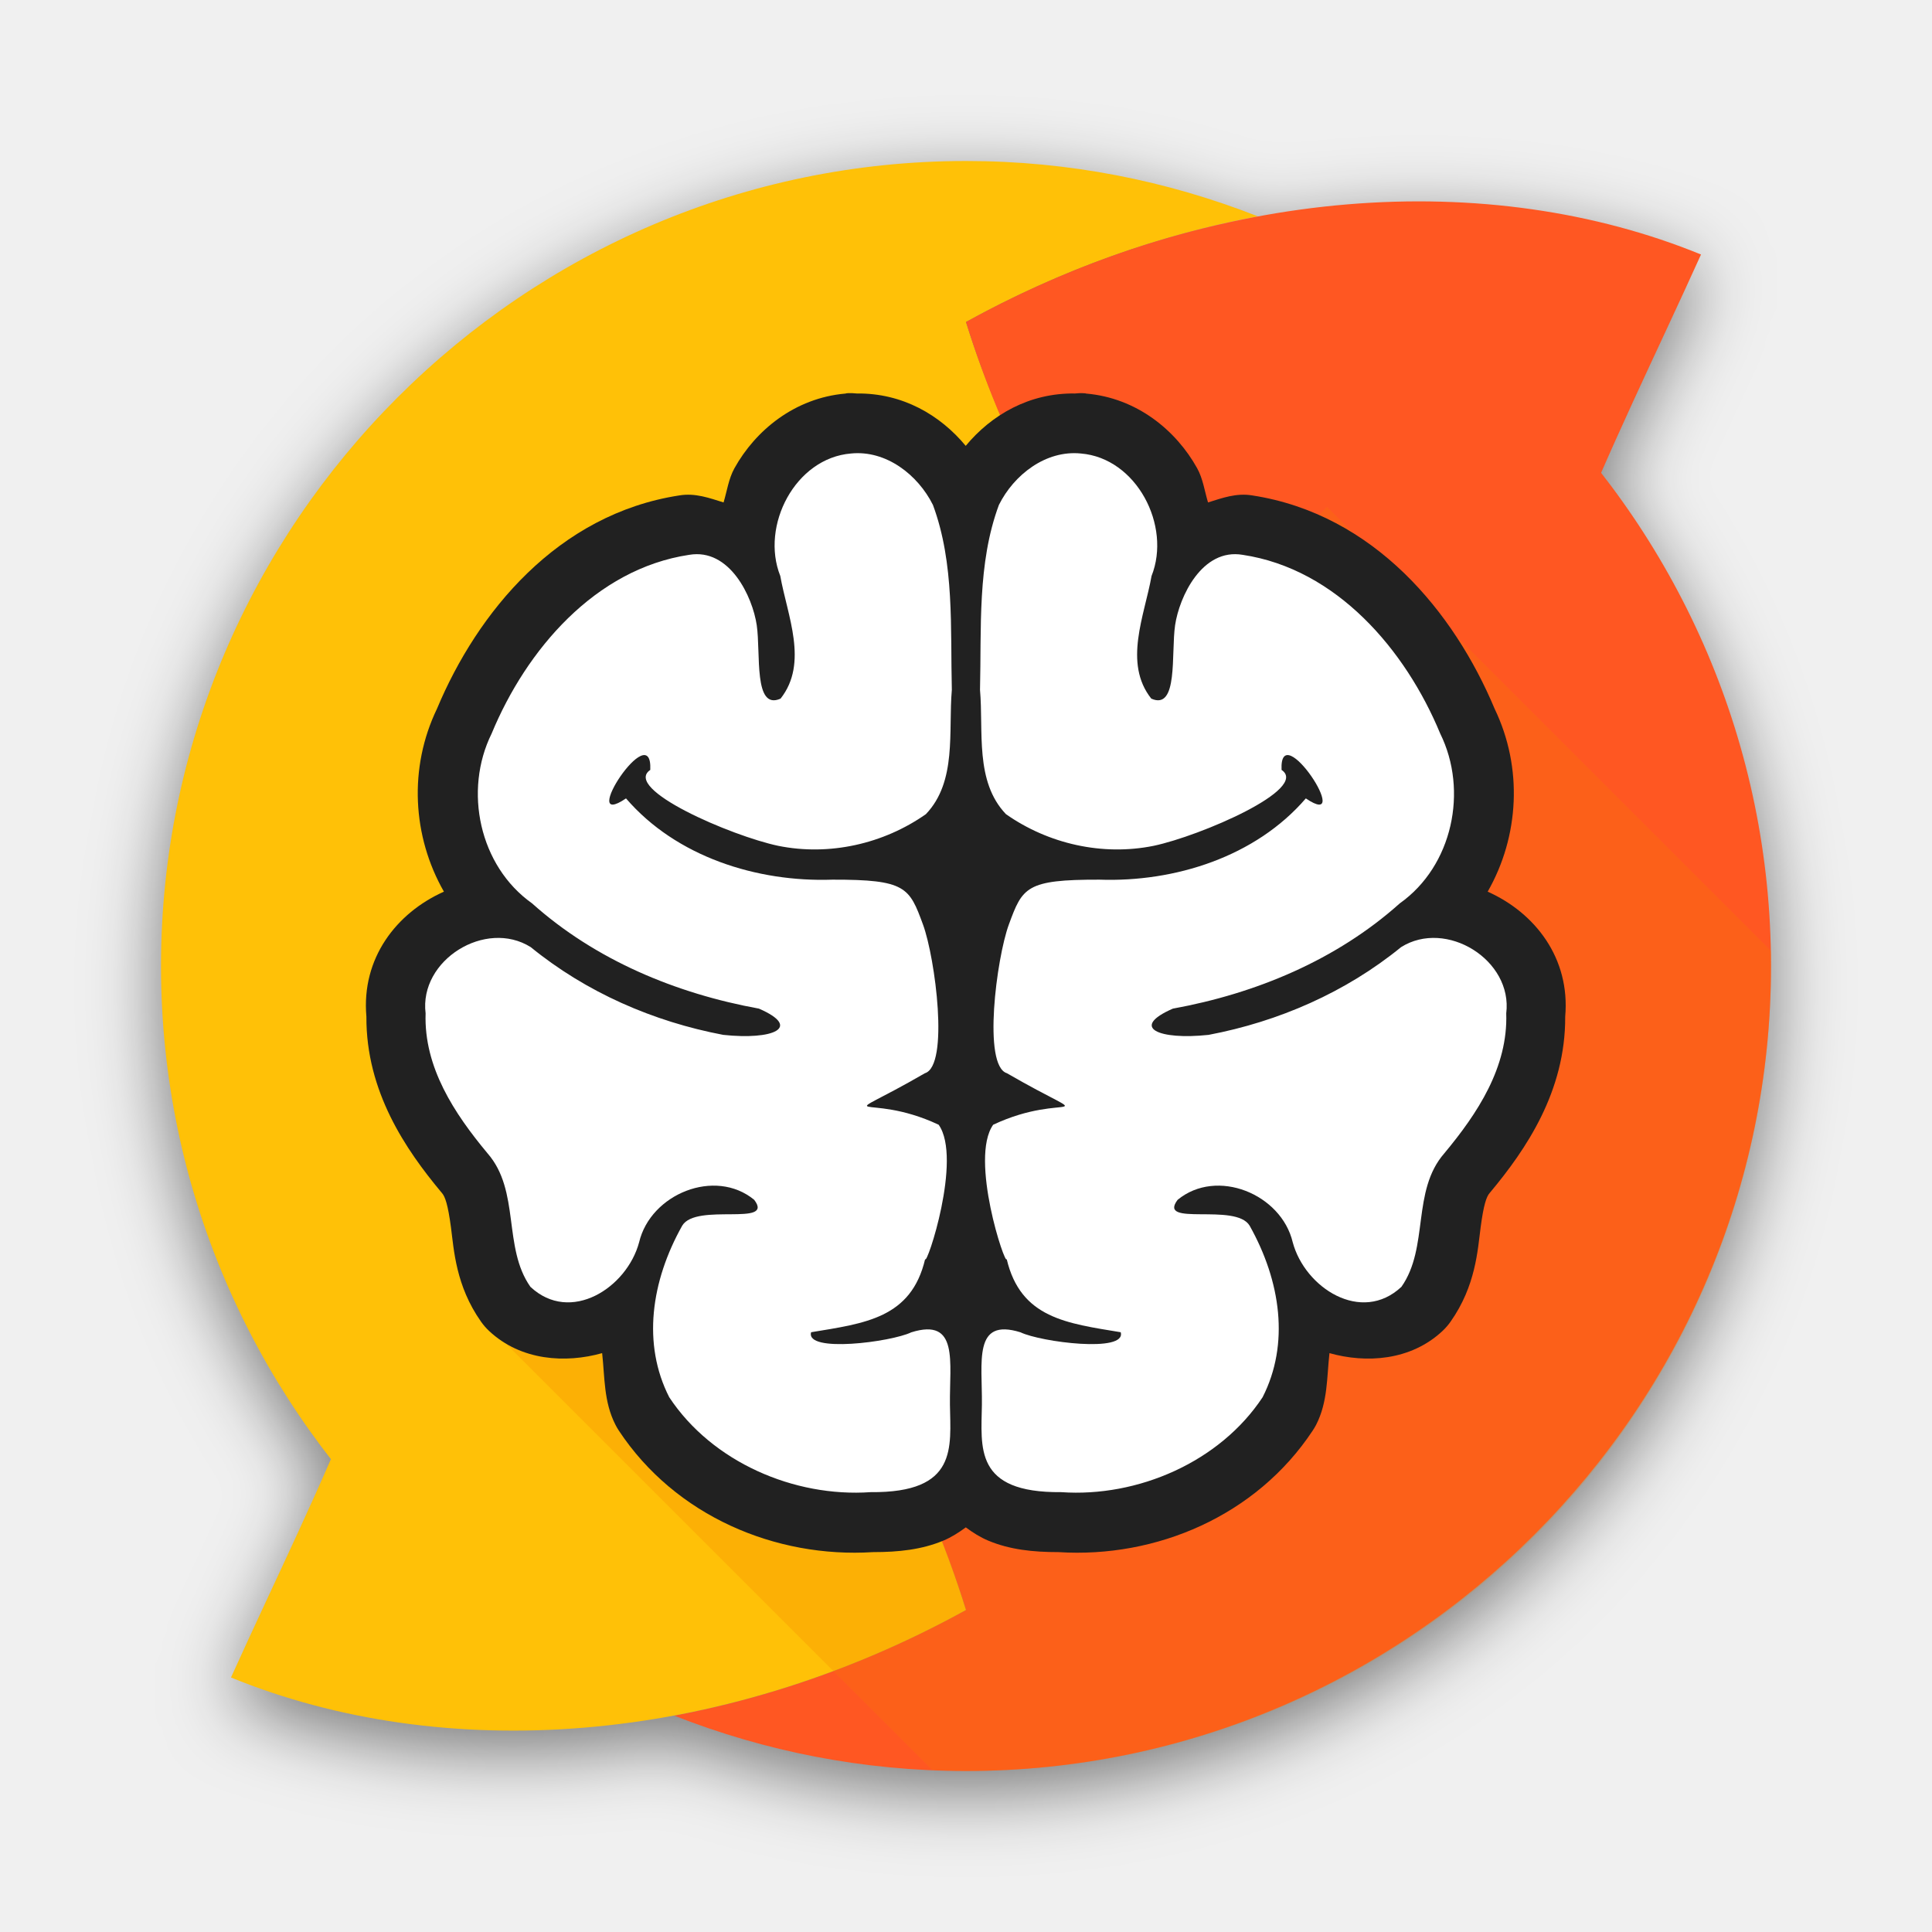
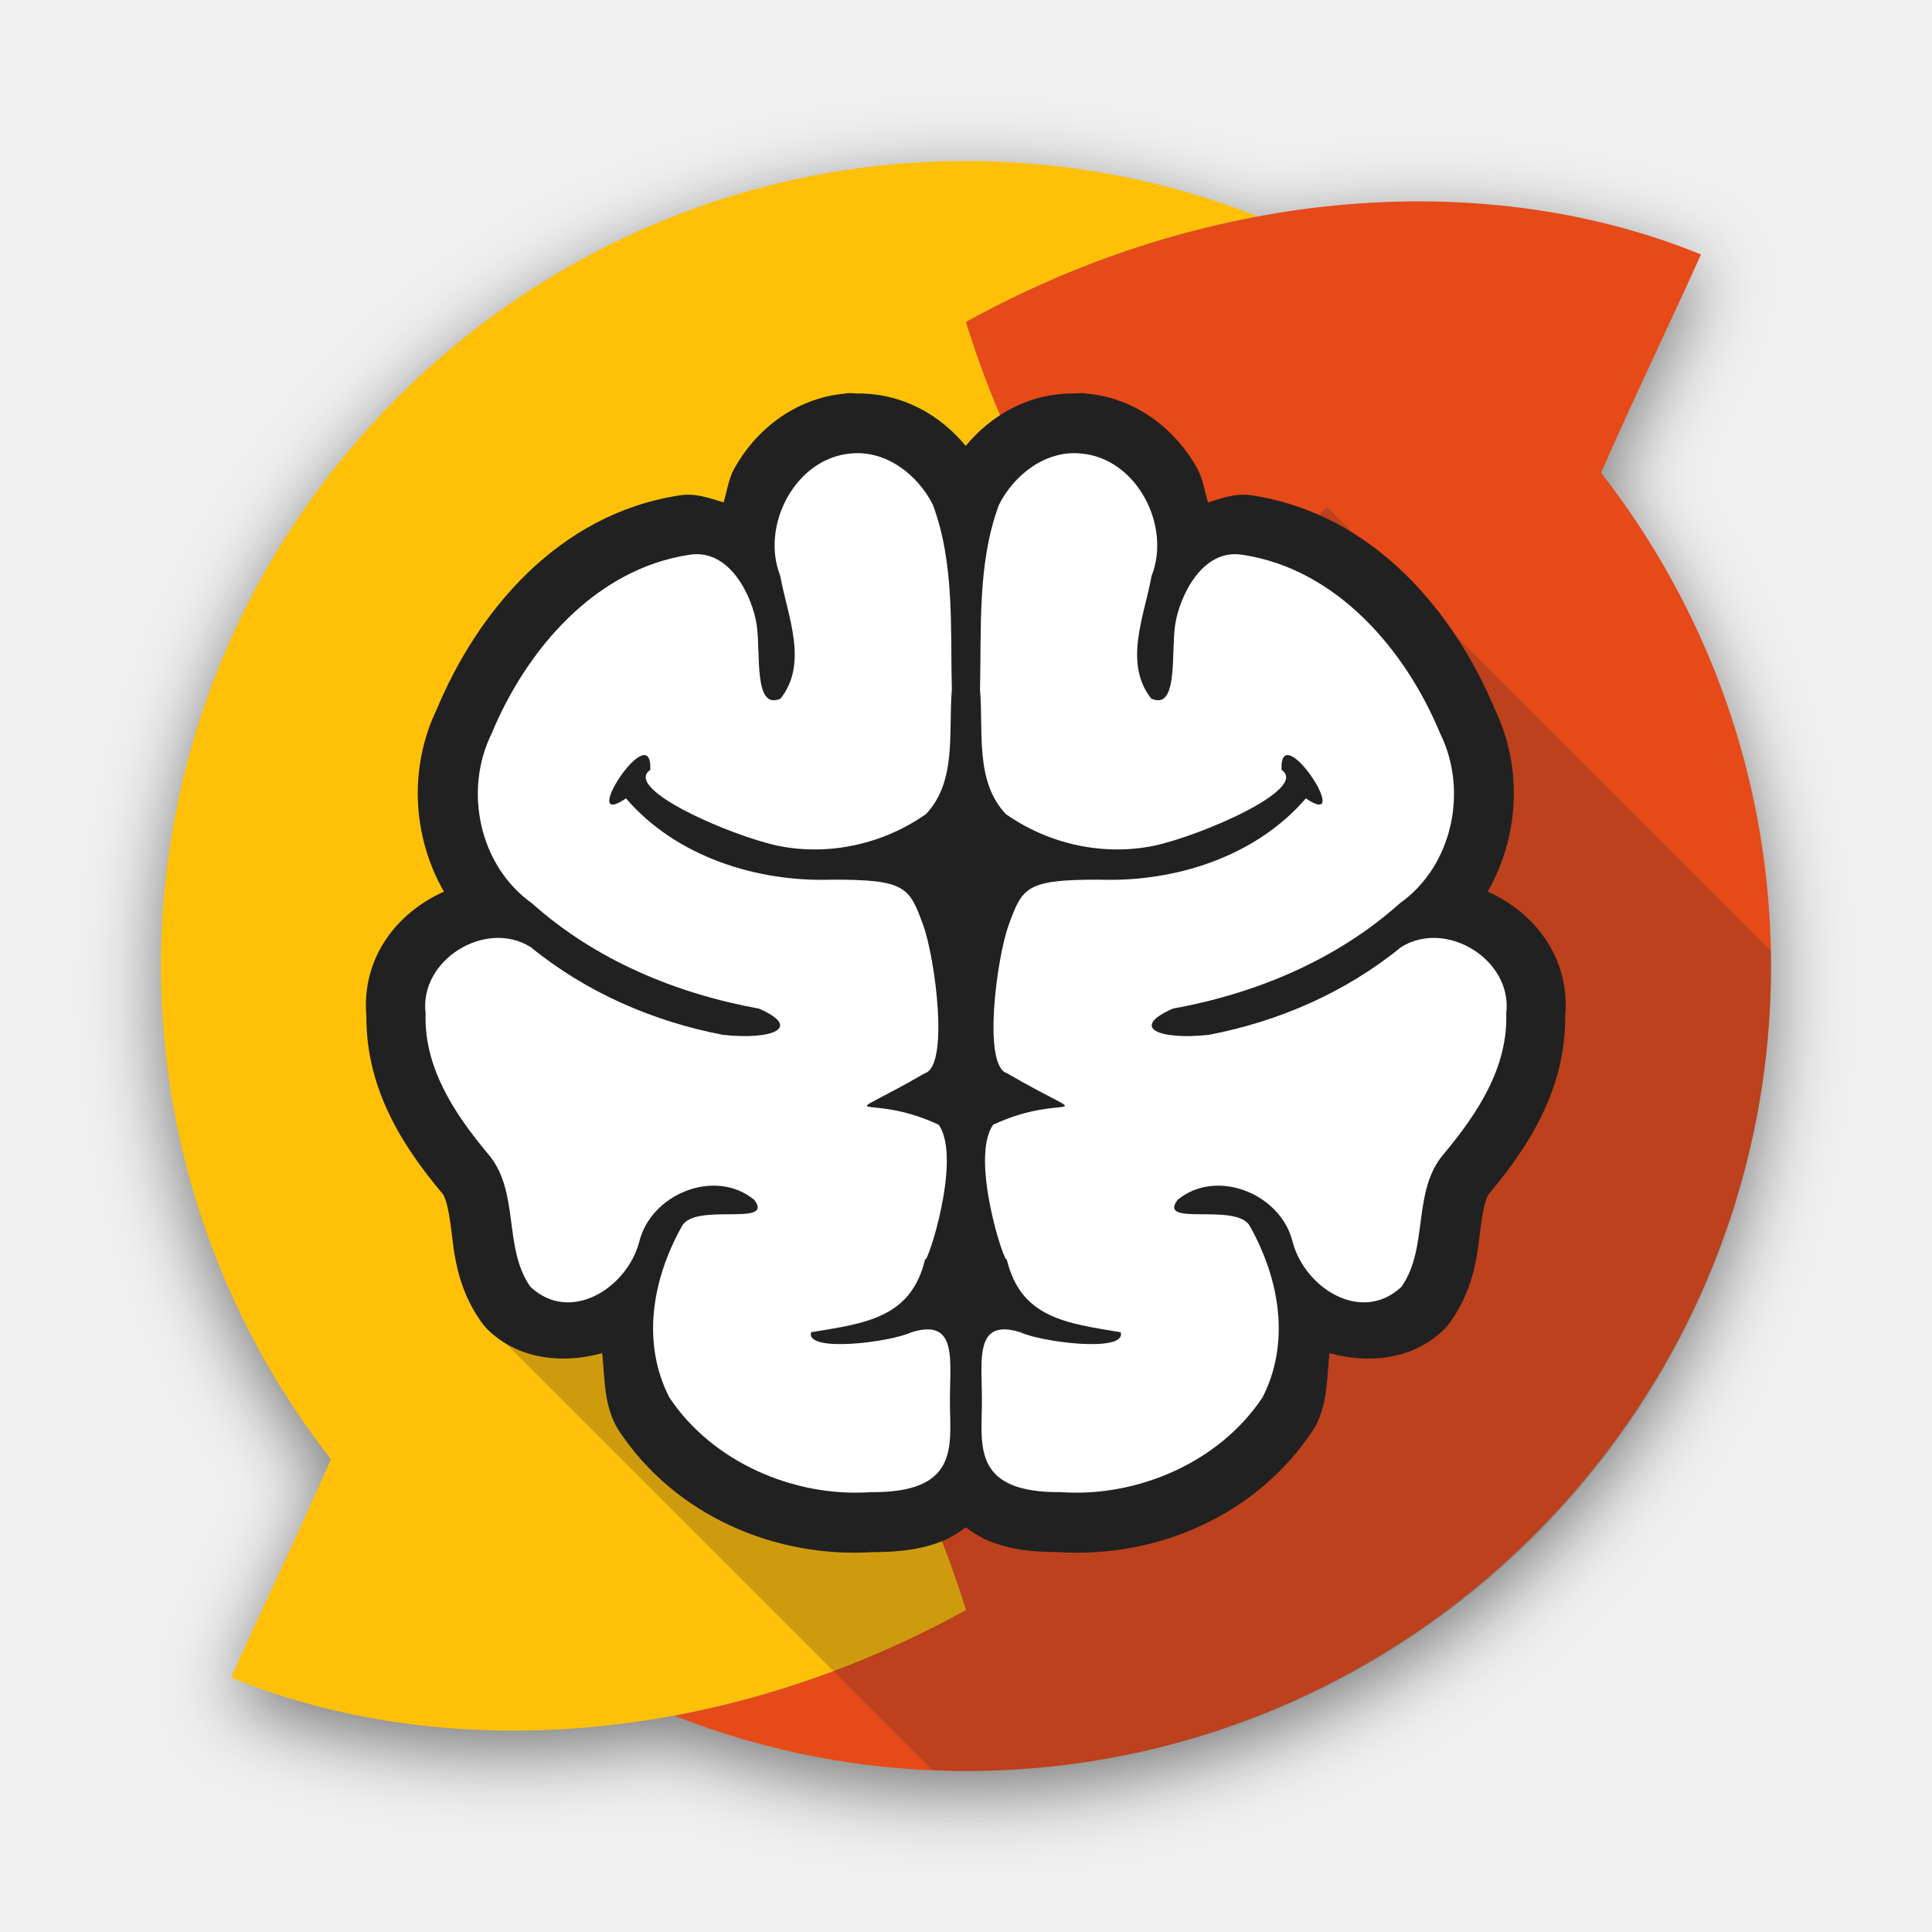
<svg xmlns="http://www.w3.org/2000/svg" width="48" height="48" id="svg2" version="1.1">
  <defs id="defs4">
    <linearGradient id="linearGradient3817">
      <stop style="stop-color:#4caf50;stop-opacity:1" offset="0" id="stop3819" />
      <stop id="stop3831" offset="0.2" style="stop-color:#4caf50;stop-opacity:1;" />
      <stop style="stop-color:#f44336;stop-opacity:1;" offset="0.8" id="stop3833" />
      <stop style="stop-color:#f44336;stop-opacity:1" offset="1" id="stop3821" />
    </linearGradient>
    <filter style="color-interpolation-filters:sRGB" id="filter4284" x="-0.054" width="1.108" y="-0.054" height="1.108">
      <feGaussianBlur stdDeviation="0.9" id="feGaussianBlur4286" />
    </filter>
  </defs>
  <g id="layer3" style="display:inline">
    <path style="opacity:0.5;fill:#000000;fill-opacity:1;stroke:none;filter:url(#filter4284)" d="M 24,4.5 C 12.954,4.5 4,13.454 4,24.5 4,29.132 5.575,33.391 8.219,36.781 7.377,38.704 6.593,40.323 5.75,42.188 8.988,43.512 12.803,43.851 16.719,43.125 18.978,44.01 21.427,44.5 24,44.5 35.046,44.5 44,35.546 44,24.5 44,19.868 42.425,15.609 39.781,12.219 40.623,10.296 41.407,8.677 42.25,6.812 39.012,5.488 35.197,5.149 31.281,5.875 29.022,4.99 26.573,4.5 24,4.5 z" id="path3984" />
    <path style="font-size:medium;font-style:normal;font-variant:normal;font-weight:normal;font-stretch:normal;text-indent:0;text-align:start;text-decoration:none;line-height:normal;letter-spacing:normal;word-spacing:normal;text-transform:none;direction:ltr;block-progression:tb;writing-mode:lr-tb;text-anchor:start;baseline-shift:baseline;color:#000000;fill:#ffc107;fill-opacity:1;stroke:none;stroke-width:8;marker:none;visibility:visible;display:inline;overflow:visible;enable-background:accumulate;font-family:Sans;-inkscape-font-specification:Sans" d="m 4,24 c -3e-7,5.499 2.25,10.5 5.875,14.125 L 15.5,32.5 C 13.334,30.334 12,27.337 12,24 12,17.325 17.325,12 24,12 24.581,12 25.161,12.047 25.719,12.125 25.044,10.836 24.455,9.464 24,8 26.36,6.698 28.826,5.828 31.25,5.375 28.995,4.489 26.559,4 24,4 13.002,4 4,13.002 4,24 z" id="path3914" />
-     <path style="font-size:medium;font-style:normal;font-variant:normal;font-weight:normal;font-stretch:normal;text-indent:0;text-align:start;text-decoration:none;line-height:normal;letter-spacing:normal;word-spacing:normal;text-transform:none;direction:ltr;block-progression:tb;writing-mode:lr-tb;text-anchor:start;baseline-shift:baseline;color:#000000;fill:#ff5722;fill-opacity:1;stroke:none;stroke-width:8;marker:none;visibility:visible;display:inline;overflow:visible;enable-background:accumulate;font-family:Sans;-inkscape-font-specification:Sans" d="M 16.75,42.625 C 19.005,43.511 21.441,44 24,44 34.998,44 44,34.998 44,24 44,18.501 41.75,13.5 38.125,9.875 L 32.5,15.5 C 34.666,17.666 36,20.663 36,24 36,30.675 30.675,36 24,36 c -0.581,0 -1.161,-0.047 -1.719,-0.125 0.675,1.289 1.264,2.661 1.719,4.125 -2.36,1.302 -4.826,2.172 -7.25,2.625 z" id="path3961" />
+     <path style="font-size:medium;font-style:normal;font-variant:normal;font-weight:normal;font-stretch:normal;text-indent:0;text-align:start;text-decoration:none;line-height:normal;letter-spacing:normal;word-spacing:normal;text-transform:none;direction:ltr;block-progression:tb;writing-mode:lr-tb;text-anchor:start;baseline-shift:baseline;color:#000000;fill:#e64a19;fill-opacity:1;stroke:none;stroke-width:8;marker:none;visibility:visible;display:inline;overflow:visible;enable-background:accumulate;font-family:Sans;-inkscape-font-specification:Sans" d="M 16.75,42.625 C 19.005,43.511 21.441,44 24,44 34.998,44 44,34.998 44,24 44,18.501 41.75,13.5 38.125,9.875 L 32.5,15.5 C 34.666,17.666 36,20.663 36,24 36,30.675 30.675,36 24,36 c -0.581,0 -1.161,-0.047 -1.719,-0.125 0.675,1.289 1.264,2.661 1.719,4.125 -2.36,1.302 -4.826,2.172 -7.25,2.625 z" id="path3961" />
    <path style="fill:#ffc107;fill-opacity:1;stroke:none" d="m 11.995,26.139 c -0.934,2.631 -1.617,4.853 -2.838,7.886 -1.221,3.033 -2.268,5.108 -3.418,7.652 C 10.991,43.824 17.817,43.411 24,40 21.905,33.257 17.269,28.229 11.995,26.139 z" id="path3944" />
-     <path id="path3963" d="m 36.005,21.861 c 0.934,-2.631 1.617,-4.853 2.838,-7.886 1.221,-3.033 2.268,-5.108 3.418,-7.652 C 37.009,4.176 30.183,4.589 24,8 26.095,14.743 30.731,19.771 36.005,21.861 z" style="fill:#ff5722;fill-opacity:1;stroke:none" />
+     <path id="path3963" d="m 36.005,21.861 c 0.934,-2.631 1.617,-4.853 2.838,-7.886 1.221,-3.033 2.268,-5.108 3.418,-7.652 C 37.009,4.176 30.183,4.589 24,8 26.095,14.743 30.731,19.771 36.005,21.861 z" style="fill:#e64a19;fill-opacity:1;stroke:none" />
  </g>
  <g id="layer2" style="display:inline">
-     <path style="opacity:0.25;fill:#f57c00;fill-opacity:1;stroke:none" d="M 32.969,12.594 12.375,33.188 23.156,43.969 C 23.436,43.98 23.718,44 24,44 c 11.046,0 20,-8.954 20,-20 0,-0.125 0.002,-0.25 0,-0.375 L 32.969,12.594 z" id="rect4085" />
+     <path style="opacity:0.25;fill:#3e2723;fill-opacity:1;stroke:none" d="M 32.969,12.594 12.375,33.188 23.156,43.969 C 23.436,43.98 23.718,44 24,44 c 11.046,0 20,-8.954 20,-20 0,-0.125 0.002,-0.25 0,-0.375 L 32.969,12.594 z" id="rect4085" />
    <path style="color:#000000;font-style:normal;font-variant:normal;font-weight:normal;font-stretch:normal;font-size:medium;line-height:normal;font-family:Sans;-inkscape-font-specification:Sans;text-indent:0;text-align:start;text-decoration:none;text-decoration-line:none;text-decoration-style:solid;text-decoration-color:#000000;letter-spacing:normal;word-spacing:normal;text-transform:none;direction:ltr;block-progression:tb;writing-mode:lr-tb;baseline-shift:baseline;text-anchor:start;white-space:normal;clip-rule:nonzero;display:inline;overflow:visible;visibility:visible;opacity:1;isolation:auto;mix-blend-mode:normal;color-interpolation:sRGB;color-interpolation-filters:linearRGB;solid-color:#000000;solid-opacity:1;fill:#212121;fill-opacity:1;fill-rule:nonzero;stroke:none;stroke-width:3;stroke-linecap:round;stroke-linejoin:round;stroke-miterlimit:4;stroke-dasharray:none;stroke-dashoffset:0;stroke-opacity:1;marker:none;color-rendering:auto;image-rendering:auto;shape-rendering:auto;text-rendering:auto;enable-background:accumulate" d="m 21.072,9.768 a 1.5,1.5 0 0 0 -0.051,0.004 c -0.004,3.061e-4 -0.006,0.004 -0.01,0.004 l 0.021,0.002 c -0.009,8.274e-4 -0.018,-9.054e-4 -0.027,0 -1.26,0.11 -2.235,0.914 -2.758,1.855 -0.144,0.259 -0.184,0.563 -0.27,0.85 -0.352,-0.109 -0.703,-0.241 -1.102,-0.174 -3.024,0.466 -5.015,2.903 -6.018,5.299 -0.707,1.467 -0.613,3.171 0.172,4.545 -1.18,0.527 -2.054,1.653 -1.926,3.104 -0.01,1.865 0.982,3.309 1.855,4.357 a 1.5,1.5 0 0 0 0.023,0.027 c 0.078,0.089 0.148,0.289 0.223,0.852 0.074,0.562 0.12,1.453 0.746,2.342 a 1.5,1.5 0 0 0 0.201,0.232 c 0.794,0.744 1.905,0.806 2.809,0.551 0.067,0.6 0.038,1.208 0.33,1.779 a 1.5,1.5 0 0 0 0.084,0.145 c 1.402,2.122 3.895,3.173 6.316,3.02 0.641,8.1e-5 1.213,-0.063 1.746,-0.285 0.198,-0.083 0.383,-0.2 0.559,-0.33 0.176,0.13 0.361,0.248 0.559,0.33 0.533,0.223 1.106,0.285 1.746,0.285 2.421,0.154 4.912,-0.897 6.314,-3.02 a 1.5,1.5 0 0 0 0.086,-0.145 c 0.292,-0.572 0.263,-1.18 0.33,-1.779 0.904,0.255 2.015,0.193 2.809,-0.551 a 1.5,1.5 0 0 0 0.201,-0.232 c 0.626,-0.889 0.672,-1.78 0.746,-2.342 0.074,-0.562 0.145,-0.763 0.223,-0.852 a 1.5,1.5 0 0 0 0.023,-0.027 c 0.873,-1.049 1.865,-2.492 1.855,-4.357 0.128,-1.451 -0.746,-2.576 -1.926,-3.104 0.785,-1.374 0.879,-3.078 0.172,-4.545 -1.003,-2.395 -2.994,-4.832 -6.018,-5.299 -0.399,-0.067 -0.749,0.064 -1.102,0.174 -0.086,-0.286 -0.126,-0.591 -0.27,-0.85 -0.523,-0.941 -1.498,-1.746 -2.758,-1.855 -0.009,-9.054e-4 -0.018,8.274e-4 -0.027,0 l 0.021,-0.002 c -0.004,-3.185e-4 -0.006,-0.004 -0.01,-0.004 a 1.5,1.5 0 0 0 -0.15,-0.004 1.5,1.5 0 0 0 -0.109,0.008 c -1.142,-0.017 -2.081,0.534 -2.717,1.301 -0.634,-0.765 -1.57,-1.315 -2.709,-1.301 a 1.5,1.5 0 0 0 -0.217,-0.008 z" id="path4232" />
    <path style="color:#000000;font-style:normal;font-variant:normal;font-weight:normal;font-stretch:normal;font-size:medium;line-height:normal;font-family:Sans;-inkscape-font-specification:Sans;text-indent:0;text-align:start;text-decoration:none;text-decoration-line:none;letter-spacing:normal;word-spacing:normal;text-transform:none;direction:ltr;block-progression:tb;writing-mode:lr-tb;baseline-shift:baseline;text-anchor:start;display:inline;overflow:visible;visibility:visible;fill:#ffffff;fill-opacity:1;stroke:none;stroke-width:2;marker:none;enable-background:accumulate" d="m 21.143,11.267 c -1.385,0.113 -2.254,1.795 -1.757,3.043 0.175,0.984 0.707,2.161 0.007,3.047 -0.676,0.302 -0.489,-1.122 -0.592,-1.824 -0.103,-0.702 -0.668,-1.922 -1.681,-1.748 -2.331,0.351 -4.044,2.358 -4.905,4.439 -0.702,1.419 -0.308,3.29 1.003,4.219 1.572,1.408 3.578,2.242 5.638,2.616 1.081,0.471 0.351,0.785 -0.887,0.652 -1.741,-0.33 -3.407,-1.058 -4.783,-2.18 -1.121,-0.704 -2.777,0.32 -2.612,1.645 -0.046,1.341 0.716,2.49 1.537,3.476 0.82,0.937 0.376,2.337 1.067,3.319 0.994,0.931 2.398,0.026 2.701,-1.108 0.284,-1.198 1.884,-1.855 2.859,-1.054 0.516,0.68 -1.442,0.063 -1.789,0.643 -0.775,1.381 -0.996,2.941 -0.322,4.262 1.064,1.61 3.103,2.491 5.004,2.358 2.177,0.021 1.984,-1.115 1.97,-2.173 -0.013,-1.058 0.227,-2.169 -0.96,-1.798 -0.5,0.241 -2.637,0.518 -2.489,-0.002 1.336,-0.222 2.486,-0.346 2.833,-1.818 0.031,0.198 0.93,-2.495 0.336,-3.337 -1.834,-0.864 -2.716,0.092 -0.342,-1.28 0.608,-0.188 0.258,-2.856 -0.046,-3.69 -0.341,-0.928 -0.424,-1.123 -2.252,-1.119 -1.873,0.065 -3.879,-0.567 -5.128,-2.019 -1.23,0.836 0.663,-2.067 0.603,-0.708 -0.699,0.472 2.013,1.64 3.177,1.886 1.271,0.258 2.618,-0.047 3.671,-0.787 0.777,-0.815 0.554,-2.059 0.644,-3.087 -0.038,-1.531 0.071,-3.138 -0.469,-4.594 -0.373,-0.75 -1.165,-1.367 -2.037,-1.279 z" id="path3359" />
    <path id="path4236" d="m 26.853,11.267 c 1.385,0.113 2.254,1.795 1.757,3.043 -0.175,0.984 -0.707,2.161 -0.007,3.047 0.676,0.302 0.489,-1.122 0.592,-1.824 0.103,-0.702 0.668,-1.922 1.681,-1.748 2.331,0.351 4.044,2.358 4.905,4.439 0.702,1.419 0.308,3.29 -1.003,4.219 -1.572,1.408 -3.578,2.242 -5.638,2.616 -1.081,0.471 -0.351,0.785 0.887,0.652 1.741,-0.33 3.407,-1.058 4.783,-2.18 1.121,-0.704 2.777,0.32 2.612,1.645 0.046,1.341 -0.716,2.49 -1.537,3.476 -0.82,0.937 -0.376,2.337 -1.067,3.319 -0.994,0.931 -2.398,0.026 -2.701,-1.108 -0.284,-1.198 -1.884,-1.855 -2.859,-1.054 -0.516,0.68 1.442,0.063 1.789,0.643 0.775,1.381 0.996,2.941 0.322,4.262 -1.064,1.61 -3.103,2.491 -5.004,2.358 -2.177,0.021 -1.984,-1.115 -1.97,-2.173 0.013,-1.058 -0.227,-2.169 0.96,-1.798 0.5,0.241 2.637,0.518 2.489,-0.002 -1.336,-0.222 -2.486,-0.346 -2.833,-1.818 -0.031,0.198 -0.93,-2.495 -0.336,-3.337 1.834,-0.864 2.716,0.092 0.342,-1.28 -0.608,-0.188 -0.258,-2.856 0.046,-3.69 0.341,-0.928 0.424,-1.123 2.252,-1.119 1.873,0.065 3.879,-0.567 5.128,-2.019 1.23,0.836 -0.663,-2.067 -0.603,-0.708 0.699,0.472 -2.013,1.64 -3.177,1.886 -1.271,0.258 -2.618,-0.047 -3.671,-0.787 -0.777,-0.815 -0.554,-2.059 -0.644,-3.087 0.038,-1.531 -0.071,-3.138 0.469,-4.594 0.373,-0.75 1.165,-1.367 2.037,-1.279 z" style="color:#000000;font-style:normal;font-variant:normal;font-weight:normal;font-stretch:normal;font-size:medium;line-height:normal;font-family:Sans;-inkscape-font-specification:Sans;text-indent:0;text-align:start;text-decoration:none;text-decoration-line:none;letter-spacing:normal;word-spacing:normal;text-transform:none;direction:ltr;block-progression:tb;writing-mode:lr-tb;baseline-shift:baseline;text-anchor:start;display:inline;overflow:visible;visibility:visible;fill:#ffffff;fill-opacity:1;stroke:none;stroke-width:2;marker:none;enable-background:accumulate" />
  </g>
</svg>
